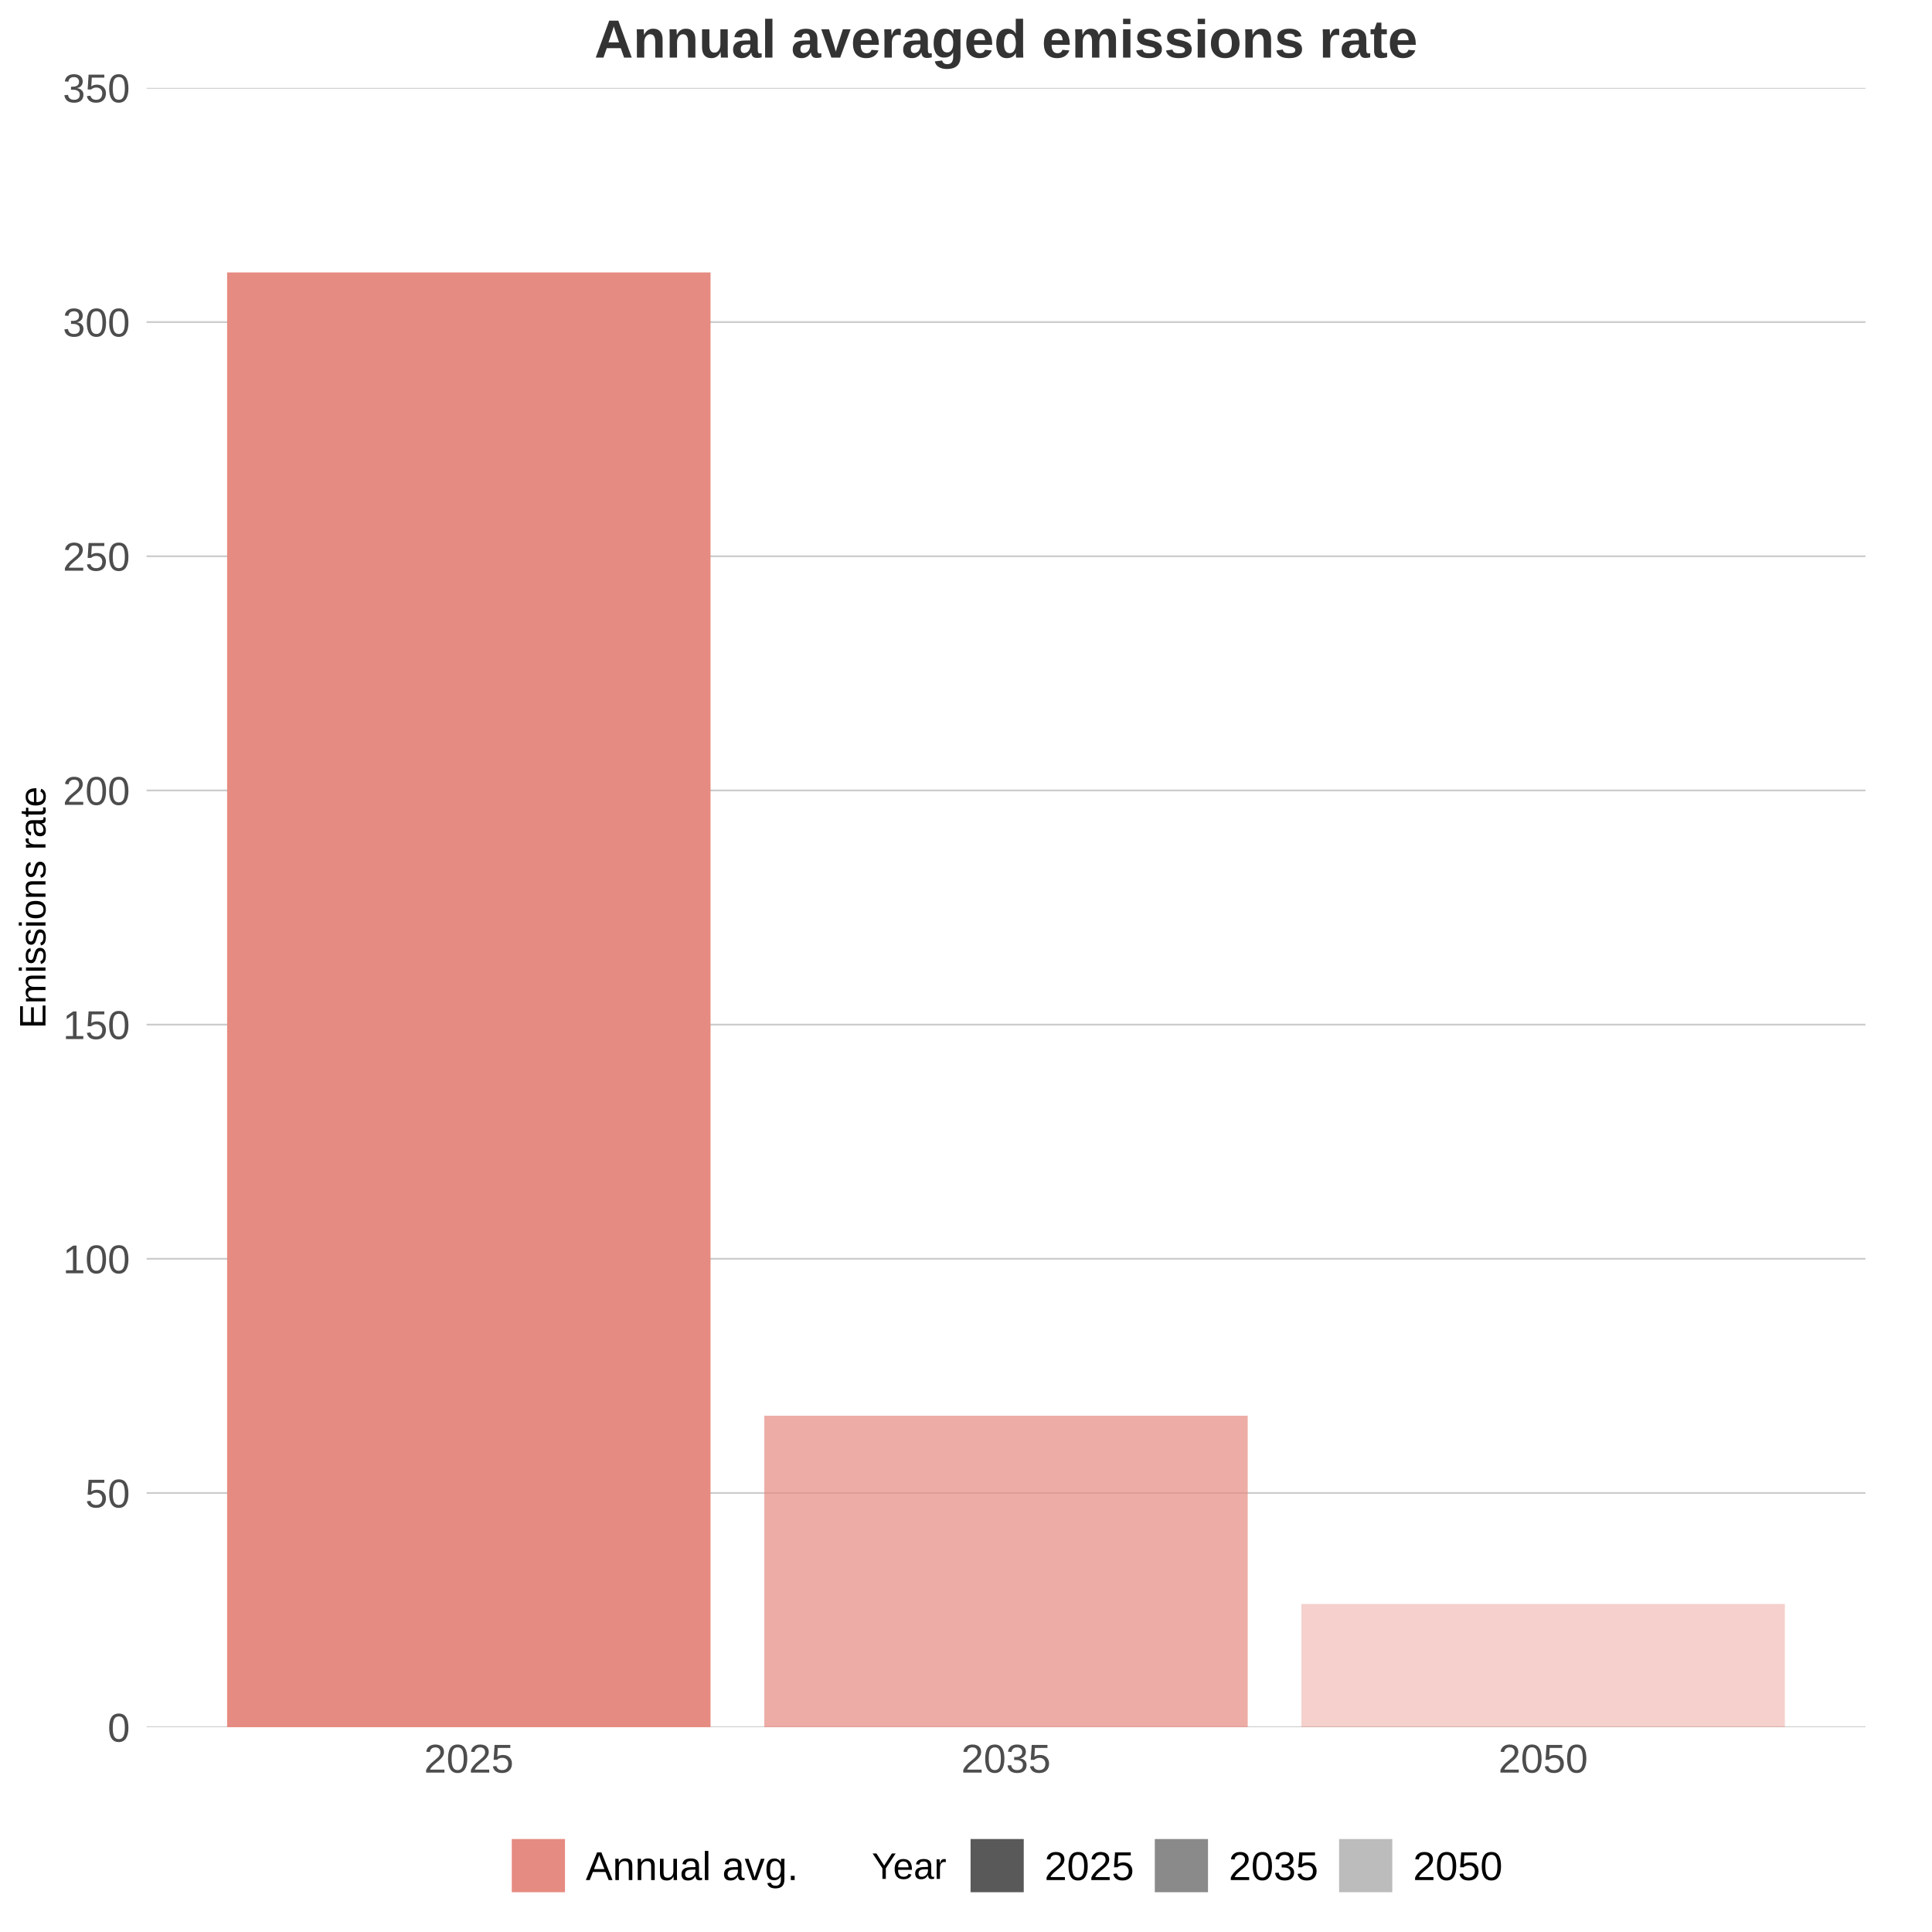
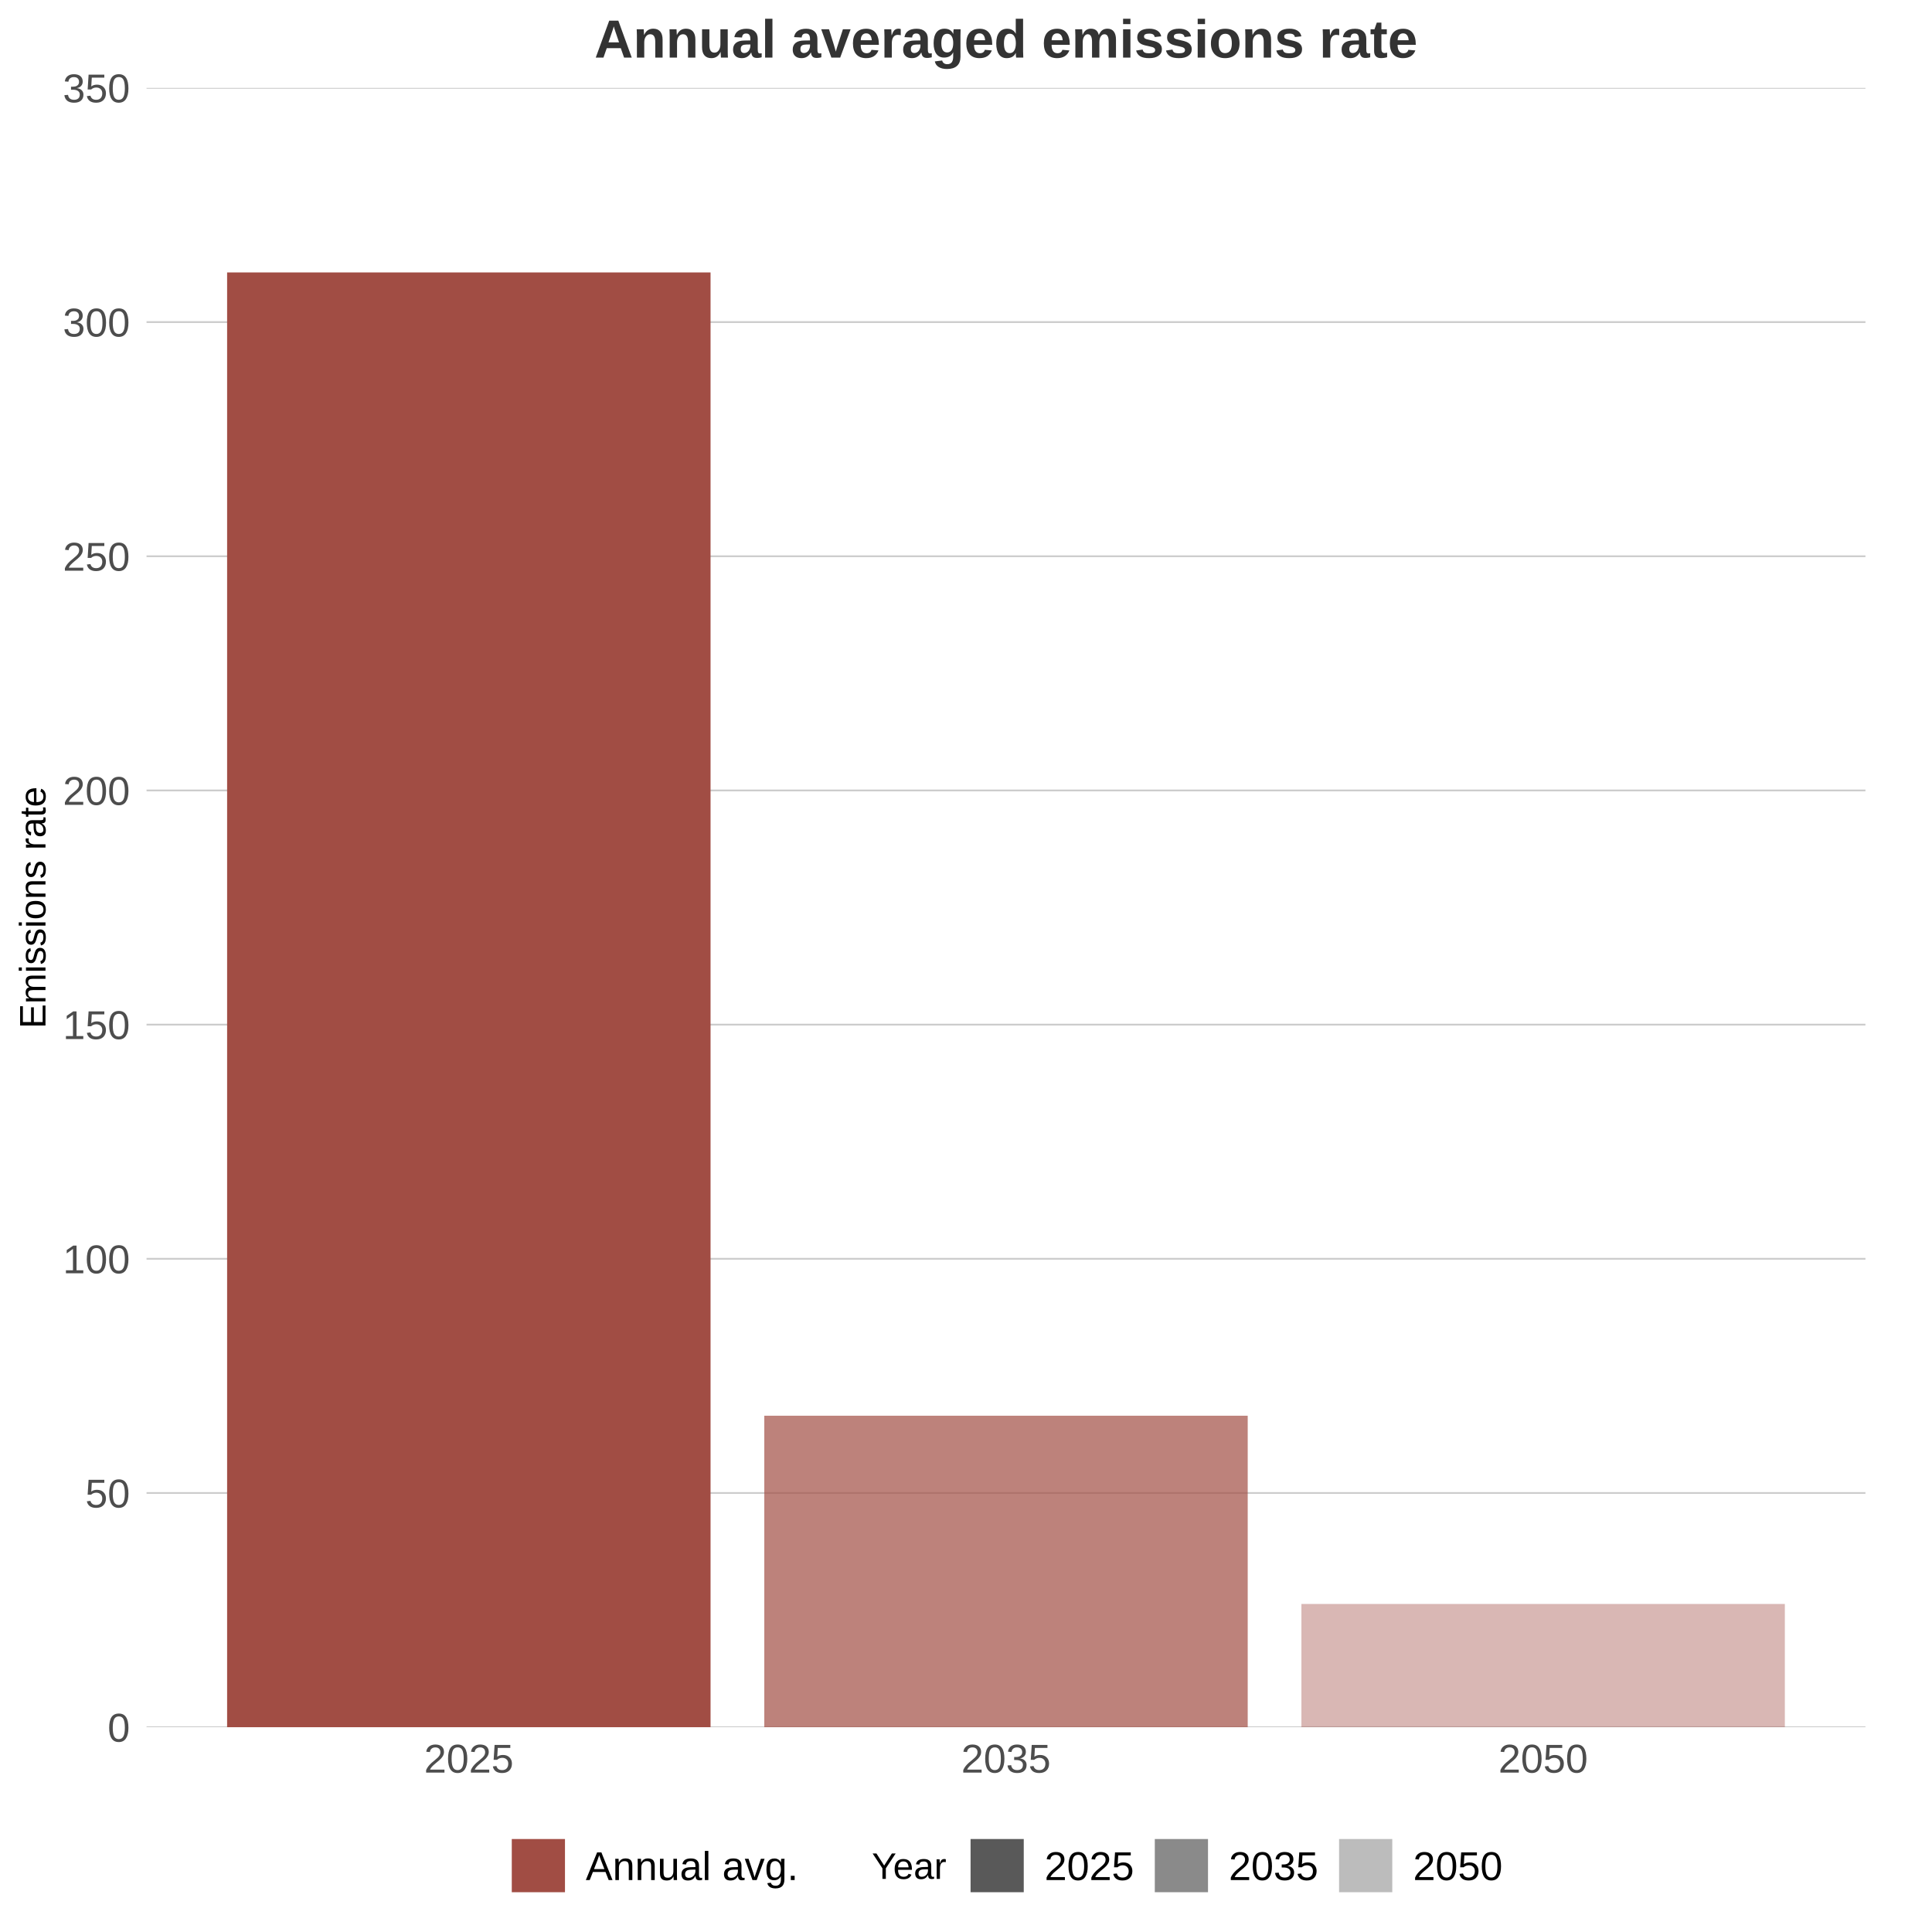
<svg xmlns="http://www.w3.org/2000/svg" class="svglite" width="576.00pt" height="576.00pt" viewBox="0 0 576.00 576.00">
  <defs>
    <style type="text/css">
    .svglite line, .svglite polyline, .svglite polygon, .svglite path, .svglite rect, .svglite circle {
      fill: none;
      stroke: #000000;
      stroke-linecap: round;
      stroke-linejoin: round;
      stroke-miterlimit: 10.00;
    }
    .svglite text {
      white-space: pre;
    }
  </style>
  </defs>
  <rect width="100%" height="100%" style="stroke: none; fill: #FFFFFF;" />
  <defs>
    <clipPath id="cpMC4wMHw1NzYuMDB8MC4wMHw1NzYuMDA=">
      <rect x="0.00" y="0.00" width="576.00" height="576.00" />
    </clipPath>
  </defs>
  <g clip-path="url(#cpMC4wMHw1NzYuMDB8MC4wMHw1NzYuMDA=)">
    <rect x="0.00" y="0.00" width="576.00" height="576.00" style="stroke-width: 1.07; stroke: none; fill: #FFFFFF;" />
  </g>
  <defs>
    <clipPath id="cpNDMuNjl8NTU2LjE2fDI2LjIwfDUxNC45NA==">
      <rect x="43.69" y="26.20" width="512.47" height="488.74" />
    </clipPath>
  </defs>
  <g clip-path="url(#cpNDMuNjl8NTU2LjE2fDI2LjIwfDUxNC45NA==)">
    <polyline points="43.69,514.94 556.16,514.94 " style="stroke-width: 0.53; stroke: #CCCCCC; stroke-linecap: butt;" />
    <polyline points="43.69,445.12 556.16,445.12 " style="stroke-width: 0.53; stroke: #CCCCCC; stroke-linecap: butt;" />
    <polyline points="43.69,375.30 556.16,375.30 " style="stroke-width: 0.53; stroke: #CCCCCC; stroke-linecap: butt;" />
    <polyline points="43.69,305.48 556.16,305.48 " style="stroke-width: 0.53; stroke: #CCCCCC; stroke-linecap: butt;" />
    <polyline points="43.69,235.66 556.16,235.66 " style="stroke-width: 0.53; stroke: #CCCCCC; stroke-linecap: butt;" />
    <polyline points="43.69,165.84 556.16,165.84 " style="stroke-width: 0.53; stroke: #CCCCCC; stroke-linecap: butt;" />
    <polyline points="43.69,96.02 556.16,96.02 " style="stroke-width: 0.53; stroke: #CCCCCC; stroke-linecap: butt;" />
    <polyline points="43.69,26.20 556.16,26.20 " style="stroke-width: 0.53; stroke: #CCCCCC; stroke-linecap: butt;" />
-     <rect x="67.71" y="81.22" width="144.13" height="433.73" style="stroke-width: 1.07; stroke: none; stroke-linecap: butt; stroke-linejoin: miter; fill: #E68B81;" />
-     <rect x="227.86" y="422.08" width="144.13" height="92.86" style="stroke-width: 1.07; stroke: none; stroke-linecap: butt; stroke-linejoin: miter; fill: #E68B81; fill-opacity: 0.70;" />
-     <rect x="388.00" y="478.21" width="144.13" height="36.73" style="stroke-width: 1.07; stroke: none; stroke-linecap: butt; stroke-linejoin: miter; fill: #E68B81; fill-opacity: 0.40;" />
+     <rect x="67.71" y="81.22" width="144.13" height="433.73" style="stroke-width: 1.07; stroke: none; stroke-linecap: butt; stroke-linejoin: miter; fill: #A14D44;" />
+     <rect x="227.86" y="422.08" width="144.13" height="92.86" style="stroke-width: 1.07; stroke: none; stroke-linecap: butt; stroke-linejoin: miter; fill: #A14D44; fill-opacity: 0.70;" />
+     <rect x="388.00" y="478.21" width="144.13" height="36.73" style="stroke-width: 1.07; stroke: none; stroke-linecap: butt; stroke-linejoin: miter; fill: #A14D44; fill-opacity: 0.40;" />
  </g>
  <g clip-path="url(#cpMC4wMHw1NzYuMDB8MC4wMHw1NzYuMDA=)">
    <text x="38.76" y="519.25" text-anchor="end" style="font-size: 12.00px;fill: #4D4D4D; font-family: &quot;Arial&quot;;" textLength="6.67px" lengthAdjust="spacingAndGlyphs">0</text>
    <text x="38.76" y="449.43" text-anchor="end" style="font-size: 12.00px;fill: #4D4D4D; font-family: &quot;Arial&quot;;" textLength="13.35px" lengthAdjust="spacingAndGlyphs">50</text>
    <text x="38.76" y="379.61" text-anchor="end" style="font-size: 12.00px;fill: #4D4D4D; font-family: &quot;Arial&quot;;" textLength="20.02px" lengthAdjust="spacingAndGlyphs">100</text>
    <text x="38.76" y="309.78" text-anchor="end" style="font-size: 12.00px;fill: #4D4D4D; font-family: &quot;Arial&quot;;" textLength="20.02px" lengthAdjust="spacingAndGlyphs">150</text>
    <text x="38.76" y="239.96" text-anchor="end" style="font-size: 12.00px;fill: #4D4D4D; font-family: &quot;Arial&quot;;" textLength="20.02px" lengthAdjust="spacingAndGlyphs">200</text>
    <text x="38.76" y="170.14" text-anchor="end" style="font-size: 12.00px;fill: #4D4D4D; font-family: &quot;Arial&quot;;" textLength="20.02px" lengthAdjust="spacingAndGlyphs">250</text>
    <text x="38.76" y="100.32" text-anchor="end" style="font-size: 12.00px;fill: #4D4D4D; font-family: &quot;Arial&quot;;" textLength="20.02px" lengthAdjust="spacingAndGlyphs">300</text>
    <text x="38.76" y="30.50" text-anchor="end" style="font-size: 12.00px;fill: #4D4D4D; font-family: &quot;Arial&quot;;" textLength="20.02px" lengthAdjust="spacingAndGlyphs">350</text>
    <text x="139.78" y="528.48" text-anchor="middle" style="font-size: 12.00px;fill: #4D4D4D; font-family: &quot;Arial&quot;;" textLength="26.70px" lengthAdjust="spacingAndGlyphs">2025</text>
    <text x="299.92" y="528.48" text-anchor="middle" style="font-size: 12.00px;fill: #4D4D4D; font-family: &quot;Arial&quot;;" textLength="26.70px" lengthAdjust="spacingAndGlyphs">2035</text>
    <text x="460.07" y="528.48" text-anchor="middle" style="font-size: 12.00px;fill: #4D4D4D; font-family: &quot;Arial&quot;;" textLength="26.70px" lengthAdjust="spacingAndGlyphs">2050</text>
    <text transform="translate(13.56,270.57) rotate(-90)" text-anchor="middle" style="font-size: 11.00px; font-family: &quot;Arial&quot;;" textLength="72.14px" lengthAdjust="spacingAndGlyphs">Emissions rate</text>
-     <rect x="152.58" y="548.28" width="15.86" height="15.86" style="stroke-width: 1.07; stroke: none; stroke-linecap: butt; stroke-linejoin: miter; fill: #E68B81;" />
+     <rect x="152.58" y="548.28" width="15.86" height="15.86" style="stroke-width: 1.07; stroke: none; stroke-linecap: butt; stroke-linejoin: miter; fill: #A14D44;" />
    <text x="174.63" y="560.52" style="font-size: 12.00px; font-family: &quot;Arial&quot;;" textLength="63.38px" lengthAdjust="spacingAndGlyphs">Annual avg.</text>
    <text x="259.93" y="560.16" style="font-size: 11.00px; font-family: &quot;Arial&quot;;" textLength="23.24px" lengthAdjust="spacingAndGlyphs">Year</text>
    <rect x="289.36" y="548.28" width="15.86" height="15.86" style="stroke-width: 1.07; stroke: none; stroke-linecap: butt; stroke-linejoin: miter; fill: #595959;" />
    <rect x="344.29" y="548.28" width="15.86" height="15.86" style="stroke-width: 1.07; stroke: none; stroke-linecap: butt; stroke-linejoin: miter; fill: #595959; fill-opacity: 0.70;" />
    <rect x="399.23" y="548.28" width="15.86" height="15.86" style="stroke-width: 1.07; stroke: none; stroke-linecap: butt; stroke-linejoin: miter; fill: #595959; fill-opacity: 0.40;" />
    <text x="311.41" y="560.52" style="font-size: 12.00px; font-family: &quot;Arial&quot;;" textLength="26.70px" lengthAdjust="spacingAndGlyphs">2025</text>
    <text x="366.34" y="560.52" style="font-size: 12.00px; font-family: &quot;Arial&quot;;" textLength="26.70px" lengthAdjust="spacingAndGlyphs">2035</text>
    <text x="421.28" y="560.52" style="font-size: 12.00px; font-family: &quot;Arial&quot;;" textLength="26.70px" lengthAdjust="spacingAndGlyphs">2050</text>
    <text x="299.92" y="17.18" text-anchor="middle" style="font-size: 16.00px; font-weight: bold;fill: #333333; font-family: &quot;Arial&quot;;" textLength="245.40px" lengthAdjust="spacingAndGlyphs">Annual averaged emissions rate</text>
  </g>
</svg>
